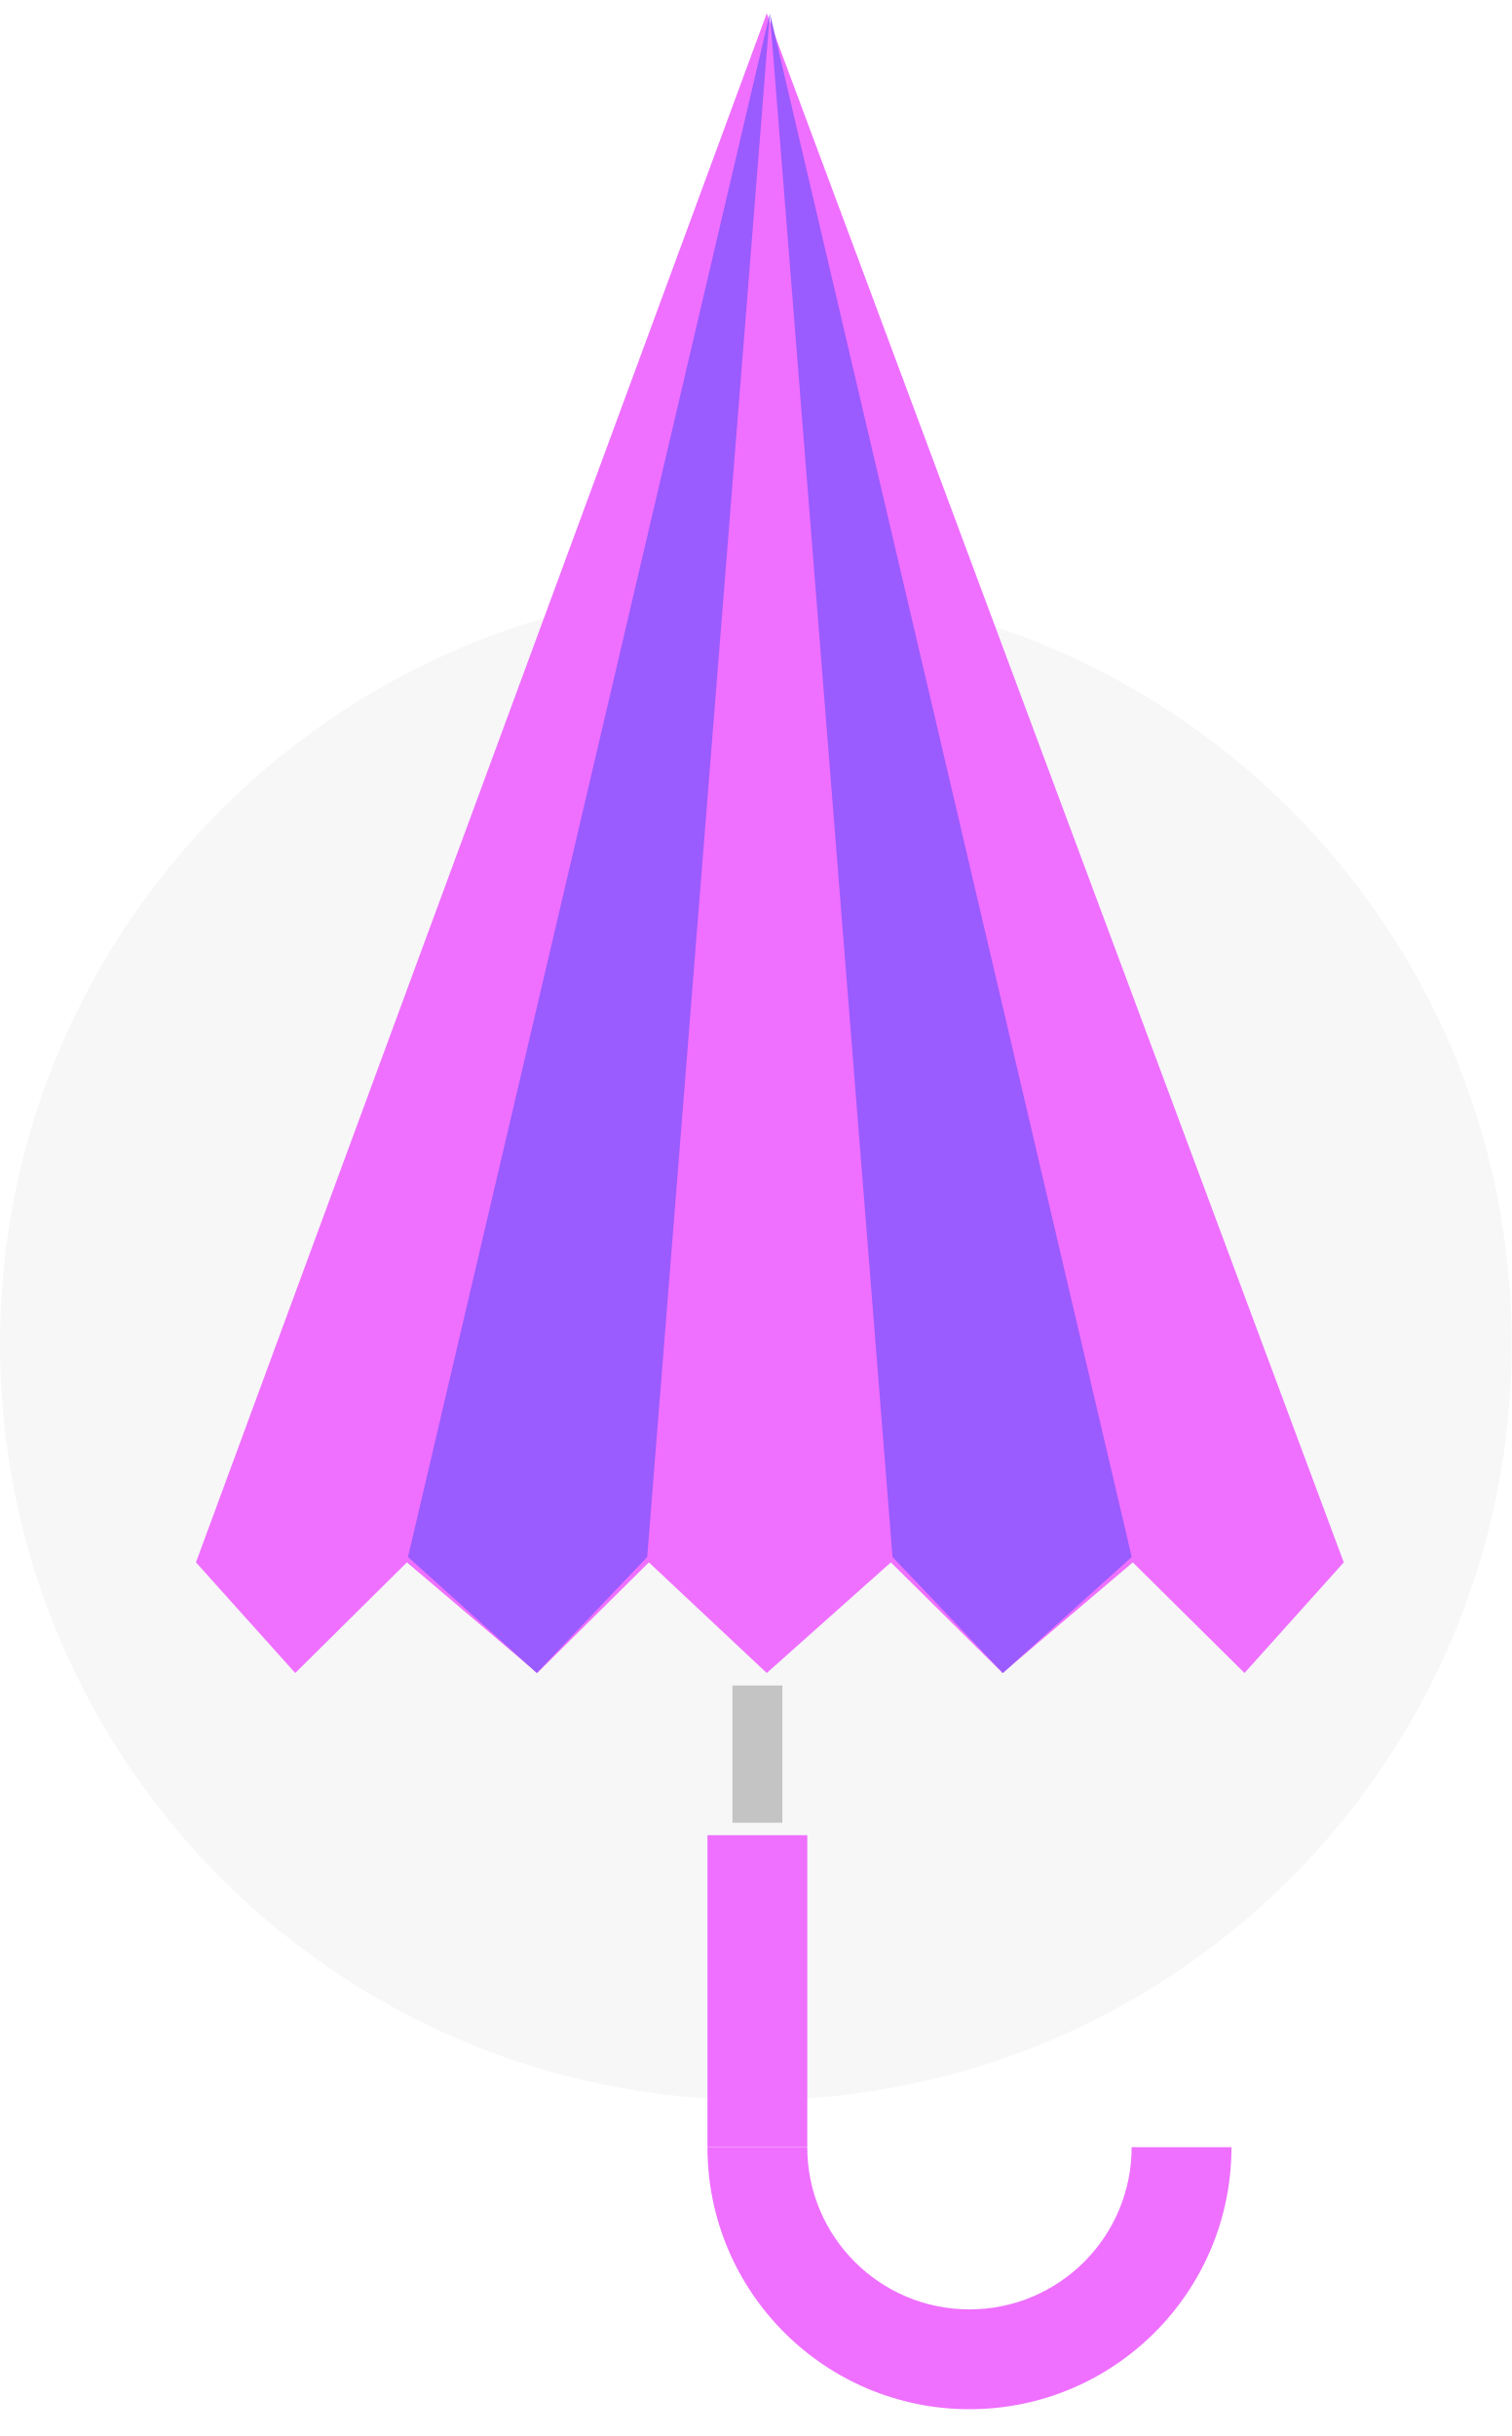
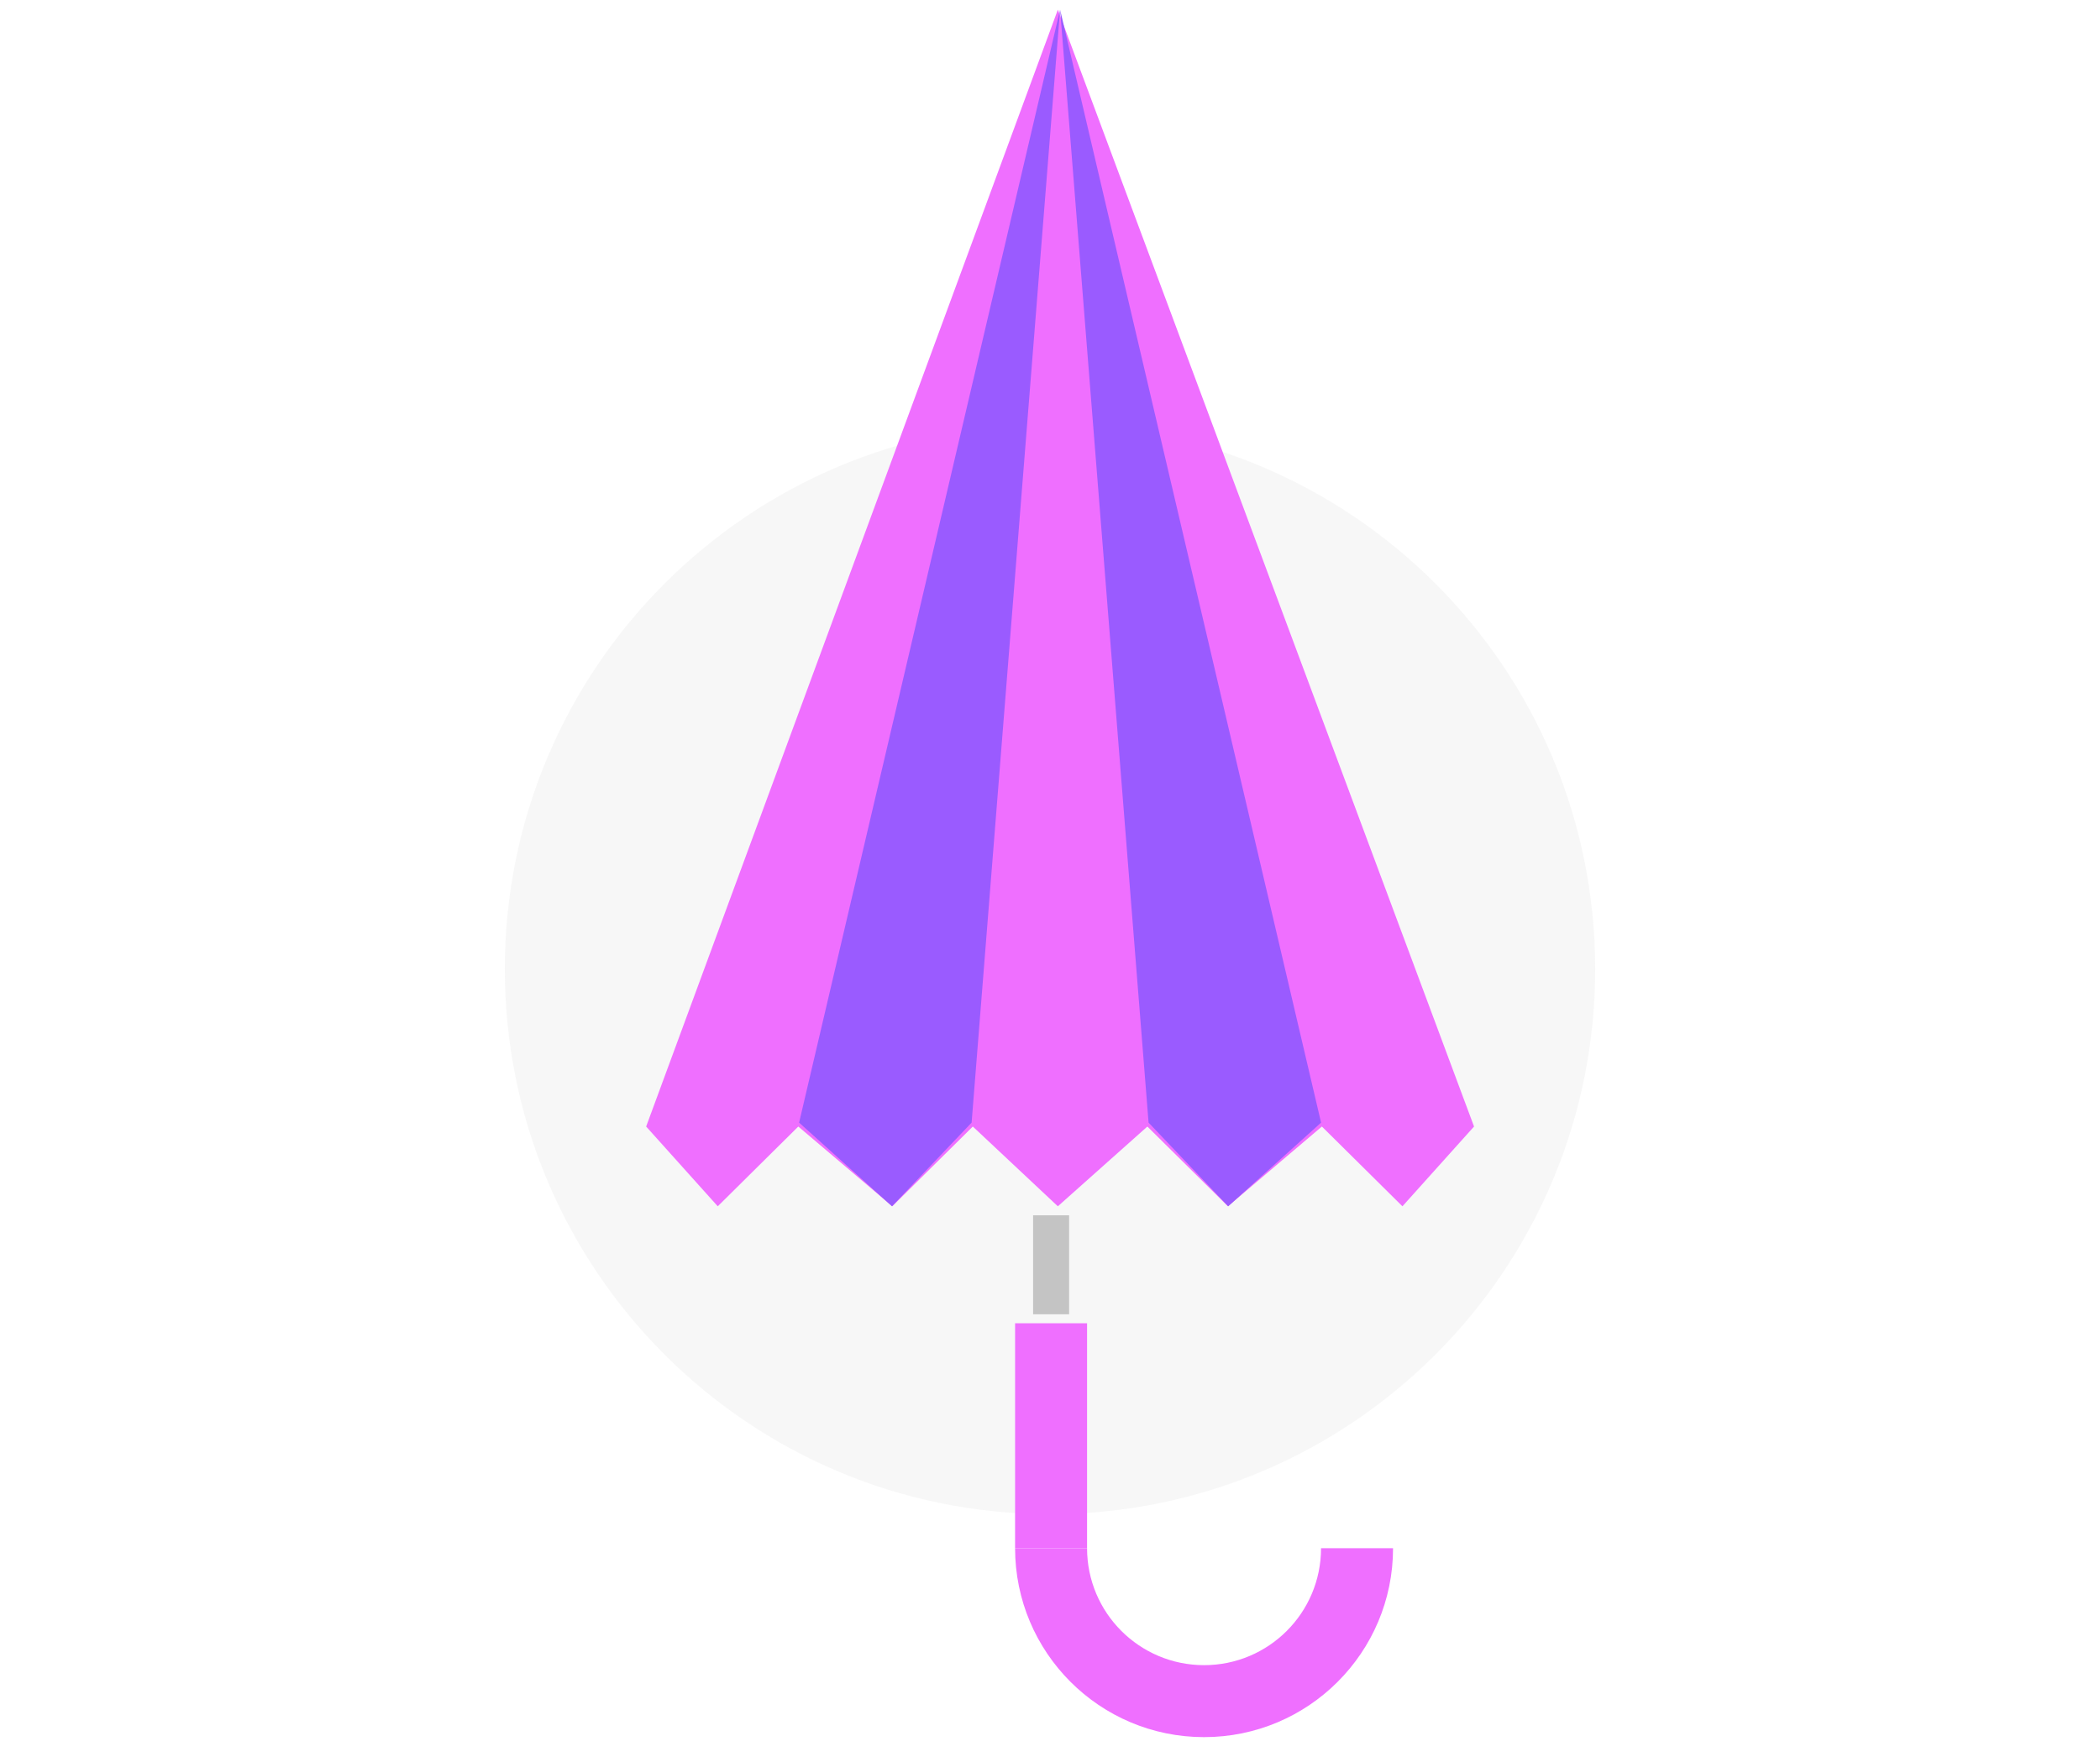
- <svg xmlns="http://www.w3.org/2000/svg" width="54" height="87" viewBox="0 0 54 87" fill="none">
+ <svg xmlns="http://www.w3.org/2000/svg" width="104" height="87" viewBox="0 0 54 87" fill="none">
  <circle opacity="0.4" cx="27" cy="48" r="27" fill="#ECECEC" />
  <rect x="26.163" y="60.196" width="1.783" height="4.902" fill="#C4C4C4" />
  <rect x="25.271" y="65.543" width="3.565" height="11.141" fill="#EF6FFF" />
  <path fill-rule="evenodd" clip-rule="evenodd" d="M25.271 76.685C25.272 81.853 29.462 86.043 34.63 86.043C39.799 86.043 43.989 81.853 43.989 76.685H40.423C40.423 79.885 37.829 82.478 34.63 82.478C31.43 82.478 28.836 79.885 28.836 76.685H25.271Z" fill="#EF6FFF" />
  <path d="M44.454 59.75L48 55.799L27.389 0.478L7 55.799L10.546 59.75L14.535 55.799L19.189 59.75L23.178 55.799L27.389 59.75L31.822 55.799L35.811 59.75L40.465 55.799L44.454 59.75Z" fill="#EF6FFF" />
  <path d="M35.825 59.75L40.425 55.606L27.501 0.478L31.882 55.606L35.825 59.75Z" fill="#9A5BFF" />
  <path d="M19.175 59.75L14.575 55.606L27.499 0.478L23.118 55.606L19.175 59.75Z" fill="#9A5BFF" />
</svg>
